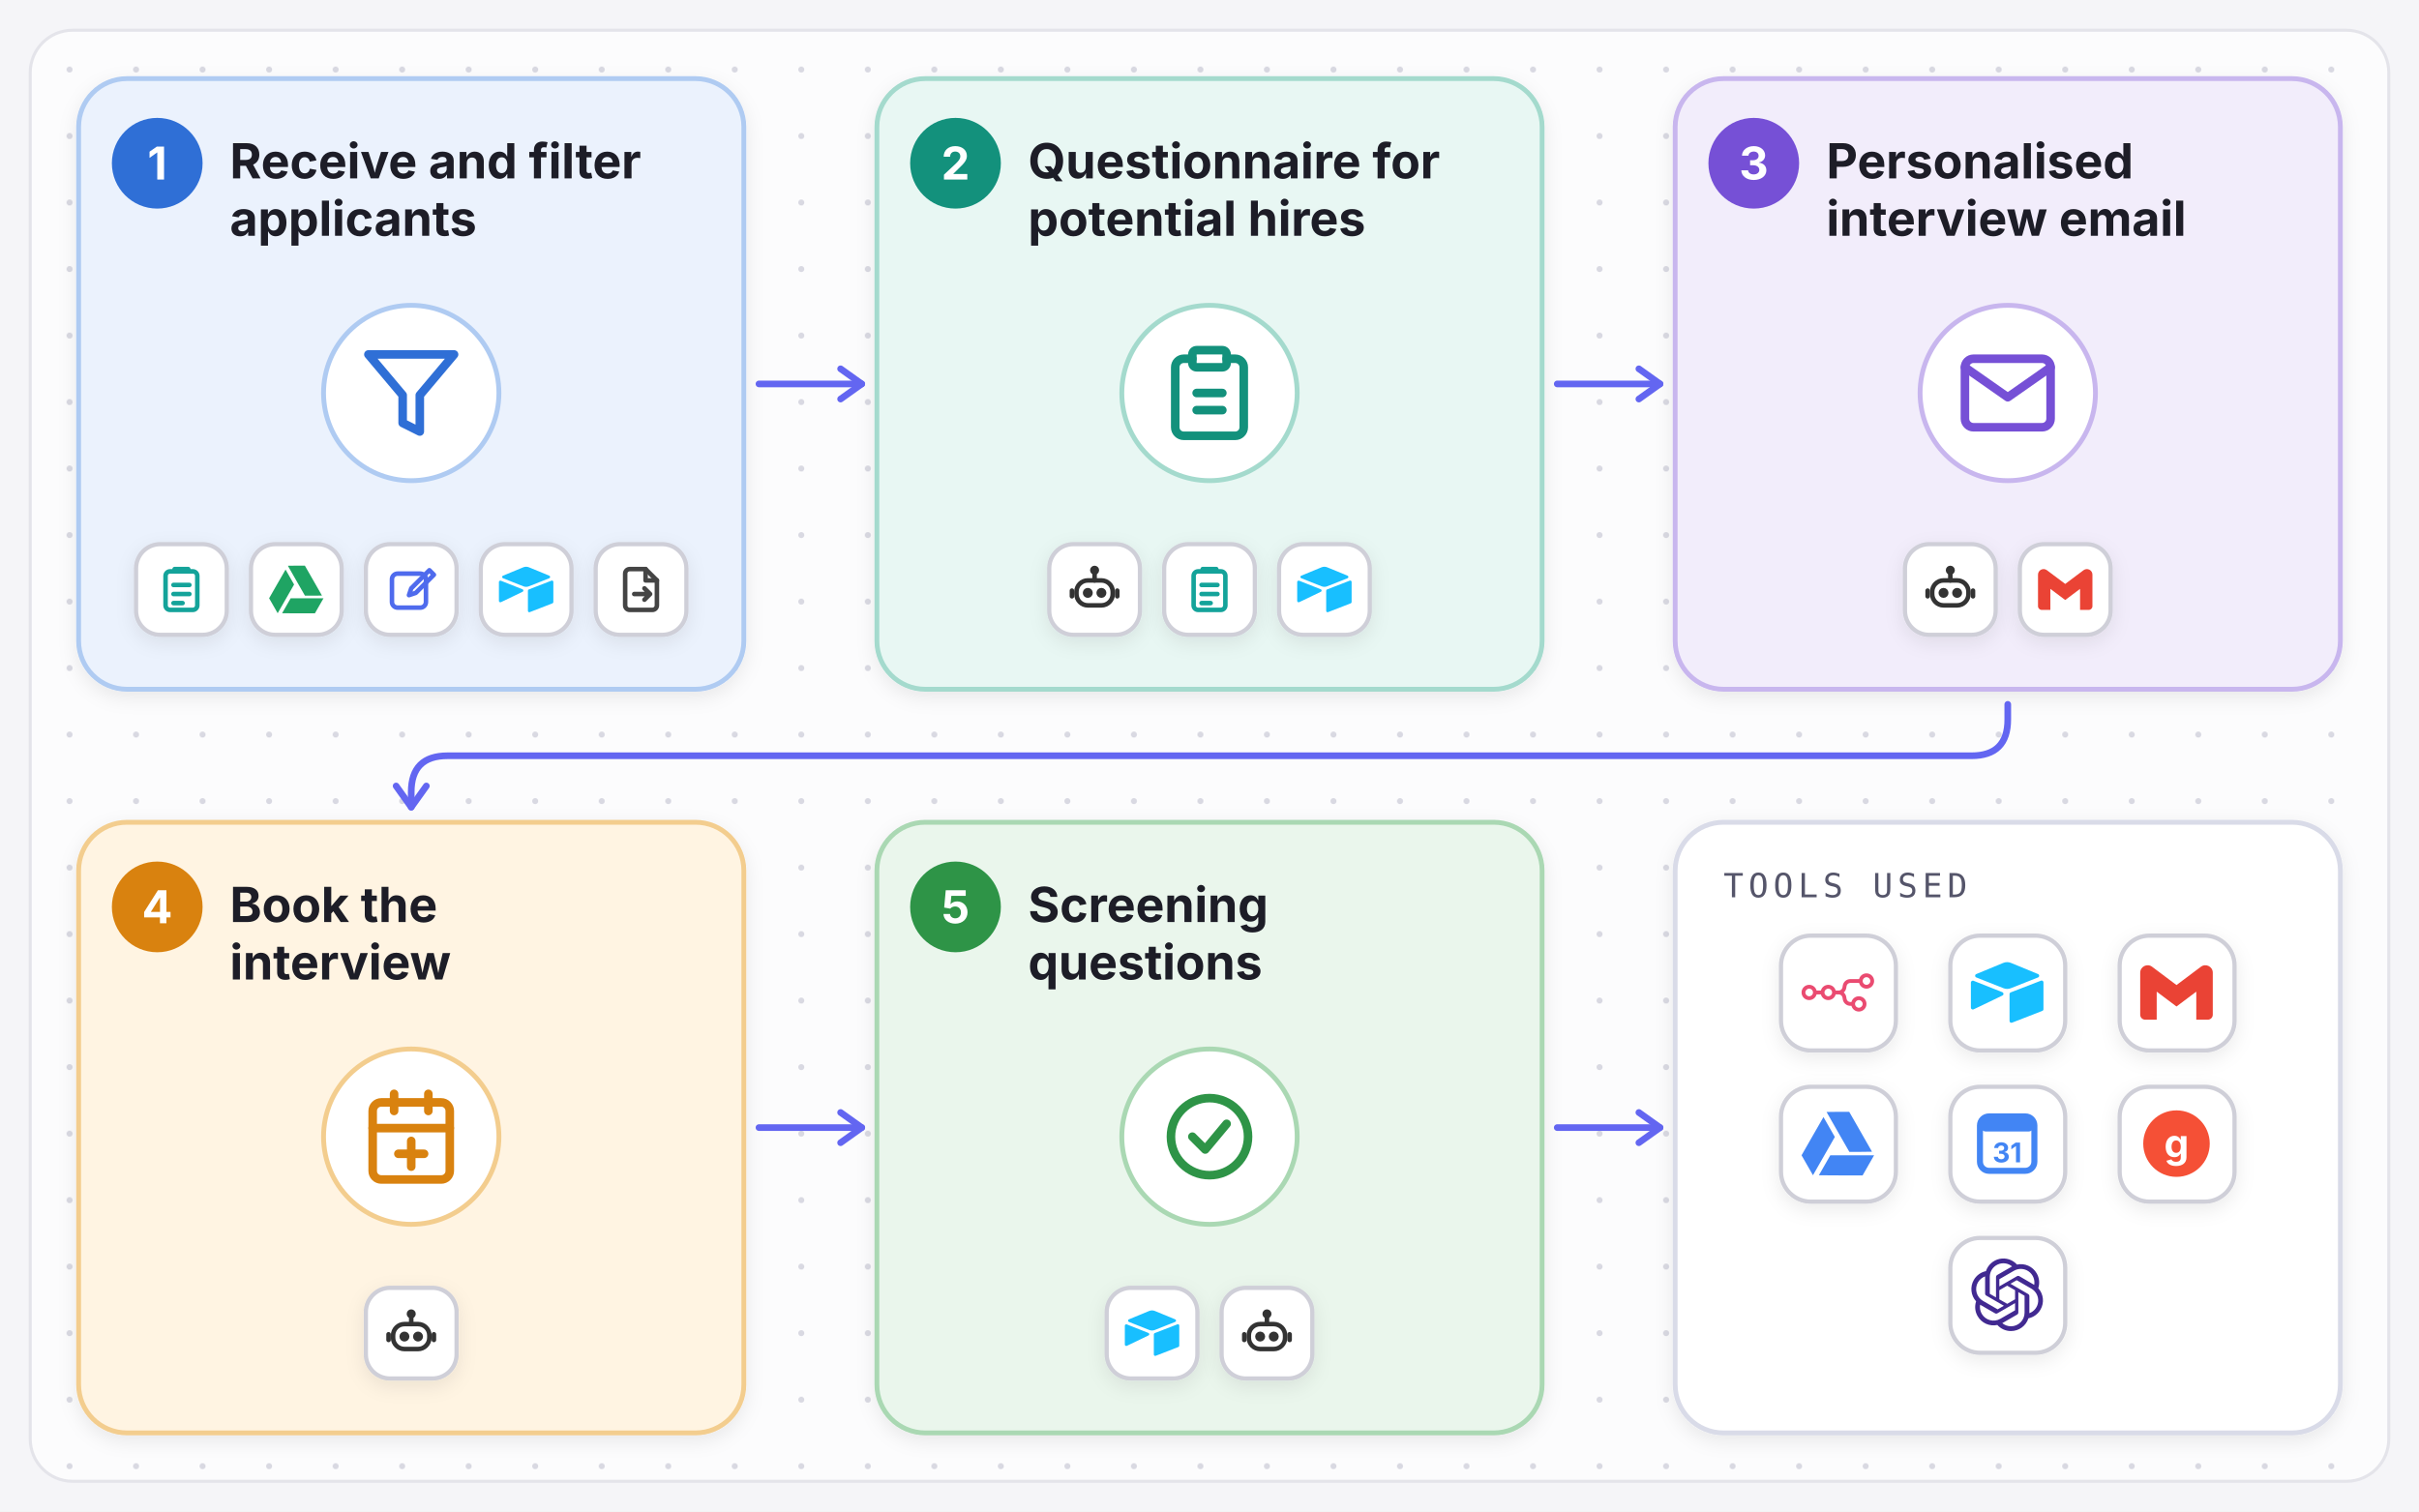
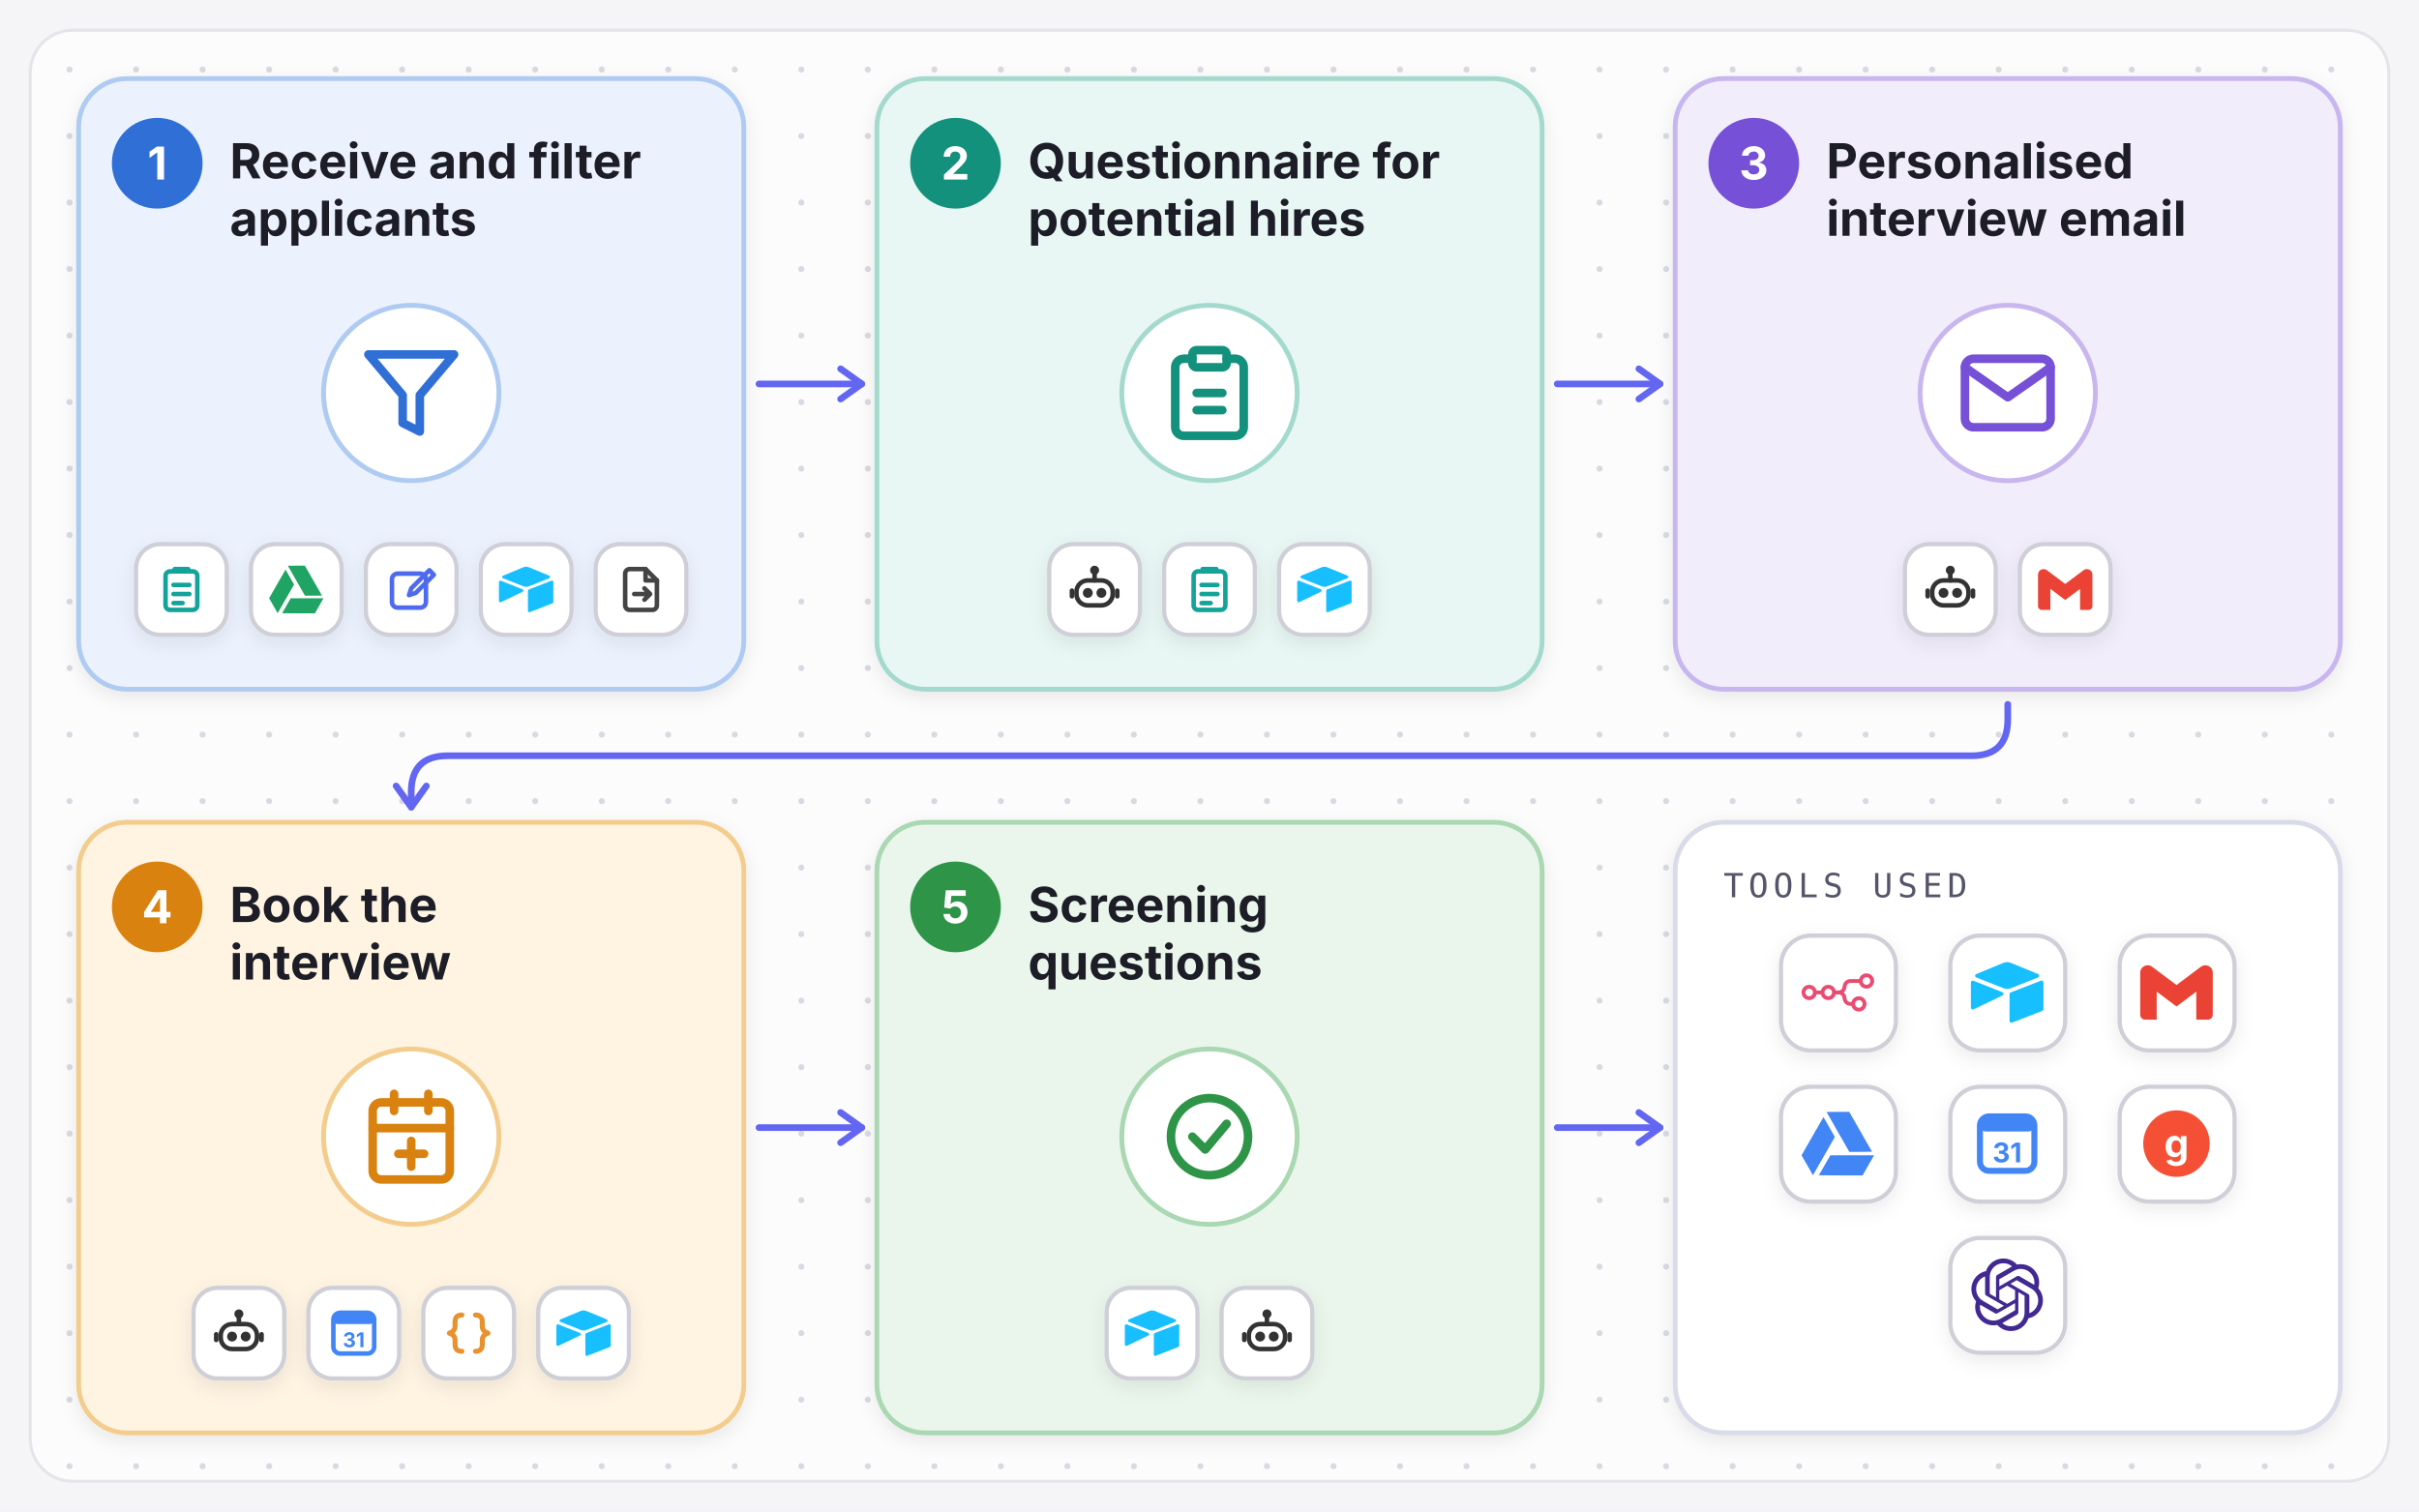
- <svg xmlns="http://www.w3.org/2000/svg" viewBox="0 0 800 500" width="800" height="500" role="img" aria-label="HR Evaluation and Job Posting Assistant with AI: process diagram" data-light="" data-span="3.8" data-nodes="18">
+ <svg xmlns="http://www.w3.org/2000/svg" viewBox="0 0 800 500" width="800" height="500" role="img" aria-label="HR Evaluation and Job Posting Assistant with AI: process diagram" data-light="" data-span="3.8" data-nodes="21">
  <defs>
    <pattern id="dots" width="22" height="22" patternUnits="userSpaceOnUse">
      <rect width="22" height="22" fill="#FCFCFD" />
      <circle cx="1" cy="1" r="1" fill="#d9d9e2" />
    </pattern>
    <filter id="sh" x="-30%" y="-30%" width="160%" height="160%">
      <feDropShadow dx="0" dy="2" stdDeviation="3" flood-color="#000" flood-opacity=".08" />
    </filter>
  </defs>
  <rect width="800" height="500" fill="#F5F5F8" />
  <rect x="10" y="10" width="780" height="480" rx="14" fill="url(#dots)" stroke="#e4e4ea" />
  <g data-t="0.000">
    <g filter="url(#sh)">
      <rect x="26" y="26" width="220.0" height="202" rx="16" fill="#EBF2FD" stroke="#AFCBF2" stroke-width="1.6" />
    </g>
    <circle cx="52" cy="54" r="15" fill="#2F6FD6" />
    <text x="52" y="59.4" text-anchor="middle" font-family="Inter, 'Helvetica Neue', Arial, sans-serif" font-size="15" font-weight="700" fill="#fff">1</text>
    <text x="76" y="59" font-family="Inter, 'Helvetica Neue', Arial, sans-serif" font-size="16" font-weight="700" fill="#1d1d27">Receive and filter</text>
    <text x="76" y="78" font-family="Inter, 'Helvetica Neue', Arial, sans-serif" font-size="16" font-weight="700" fill="#1d1d27">applicants</text>
    <circle cx="136" cy="130" r="29" fill="#fff" stroke="#AFCBF2" stroke-width="1.6" />
    <svg x="119.0" y="113.0" width="34" height="34" viewBox="0 0 24 24" fill="none" stroke="#2F6FD6" stroke-width="2" stroke-linecap="round" stroke-linejoin="round">
      <path d="M22 3H2l8 9.5V19l4 2v-8.5z" />
    </svg>
  </g>
  <g data-t="0.027">
    <g filter="url(#sh)">
      <rect x="45.0" y="180.0" width="30" height="30" rx="8" fill="#fff" stroke="#cfcfd8" stroke-width="1.4" />
    </g>
    <svg x="51.0" y="186.0" width="18" height="18" viewBox="0 0 24 24" fill="none" stroke="#14A39A" stroke-width="2" stroke-linecap="round" stroke-linejoin="round">
      <rect x="5" y="4" width="14" height="17" rx="2" />
      <path d="M9 4V3h6v1" />
      <path d="M8.5 10h7M8.5 14h7M8.5 18h4" />
    </svg>
  </g>
  <g data-t="0.053">
    <g filter="url(#sh)">
      <rect x="83.0" y="180.0" width="30" height="30" rx="8" fill="#fff" stroke="#cfcfd8" stroke-width="1.4" />
    </g>
    <svg x="89.0" y="186.0" width="18" height="18" viewBox="0 0 24 24">
      <path fill="#1FA463" d="M12.01 1.485c-2.082 0-3.754.02-3.743.047.01.02 1.708 3.001 3.774 6.62l3.76 6.574h3.76c2.081 0 3.753-.02 3.742-.047-.005-.02-1.708-3.001-3.775-6.62l-3.76-6.574zm-4.76 1.73a789.828 789.861 0 0 0-3.63 6.319L0 15.868l1.89 3.298 1.885 3.297 3.62-6.335 3.618-6.33-1.88-3.287C8.1 4.704 7.255 3.22 7.25 3.214zm2.259 12.653-.203.348c-.114.198-.96 1.672-1.88 3.287a423.93 423.948 0 0 1-1.698 2.97c-.01.026 3.24.042 7.222.042h7.244l1.796-3.157c.992-1.734 1.85-3.23 1.906-3.323l.104-.167h-7.249z" />
    </svg>
  </g>
  <g data-t="0.080">
    <g filter="url(#sh)">
      <rect x="121.0" y="180.0" width="30" height="30" rx="8" fill="#fff" stroke="#cfcfd8" stroke-width="1.4" />
    </g>
    <svg x="127.0" y="186.0" width="18" height="18" viewBox="0 0 24 24" fill="none" stroke="#4F6BED" stroke-width="2" stroke-linecap="round" stroke-linejoin="round">
      <rect x="3.5" y="5" width="15" height="15" rx="2.5" />
      <path d="M20 3.5l-8 8-1 3 3-1 8-8z" />
    </svg>
  </g>
  <g data-t="0.107">
    <g filter="url(#sh)">
      <rect x="159.0" y="180.0" width="30" height="30" rx="8" fill="#fff" stroke="#cfcfd8" stroke-width="1.4" />
    </g>
    <svg x="165.0" y="186.0" width="18" height="18" viewBox="0 0 24 24">
      <path fill="#18BFFF" d="M11.992 1.966c-.434 0-.87.086-1.28.257L1.779 5.917c-.503.208-.49.908.012 1.116l8.982 3.558a3.266 3.266 0 0 0 2.454 0l8.982-3.558c.503-.196.503-.908.012-1.116l-8.957-3.694a3.255 3.255 0 0 0-1.272-.257zM23.4 8.056a.589.589 0 0 0-.222.045l-10.012 3.877a.612.612 0 0 0-.38.564v8.896a.6.6 0 0 0 .821.552L23.62 18.1a.583.583 0 0 0 .38-.551V8.653a.6.6 0 0 0-.6-.596zM.676 8.095a.644.644 0 0 0-.48.19C.086 8.396 0 8.53 0 8.69v8.355c0 .442.515.737.908.54l6.27-3.006.307-.147 2.969-1.436c.466-.22.43-.908-.061-1.092L.883 8.138a.57.57 0 0 0-.207-.044z" />
    </svg>
  </g>
  <g data-t="0.133">
    <g filter="url(#sh)">
      <rect x="197.0" y="180.0" width="30" height="30" rx="8" fill="#fff" stroke="#cfcfd8" stroke-width="1.4" />
    </g>
    <svg x="203.0" y="186.0" width="18" height="18" viewBox="0 0 24 24" fill="none" stroke="#444" stroke-width="2" stroke-linecap="round" stroke-linejoin="round">
      <path d="M14 3H7a2 2 0 0 0-2 2v14a2 2 0 0 0 2 2h10a2 2 0 0 0 2-2V8z" />
      <path d="M14 3v5h5" />
      <path d="M9 14h7M13.5 11.5L16 14l-2.5 2.5" />
    </svg>
  </g>
  <g data-t="0.160">
    <g filter="url(#sh)">
      <rect x="290" y="26" width="220.0" height="202" rx="16" fill="#E8F7F3" stroke="#A4DACD" stroke-width="1.6" />
    </g>
    <circle cx="316" cy="54" r="15" fill="#13917C" />
    <text x="316" y="59.4" text-anchor="middle" font-family="Inter, 'Helvetica Neue', Arial, sans-serif" font-size="15" font-weight="700" fill="#fff">2</text>
    <text x="340" y="59" font-family="Inter, 'Helvetica Neue', Arial, sans-serif" font-size="16" font-weight="700" fill="#1d1d27">Questionnaire for</text>
    <text x="340" y="78" font-family="Inter, 'Helvetica Neue', Arial, sans-serif" font-size="16" font-weight="700" fill="#1d1d27">potential hires</text>
    <circle cx="400" cy="130" r="29" fill="#fff" stroke="#A4DACD" stroke-width="1.6" />
    <svg x="383.0" y="113.0" width="34" height="34" viewBox="0 0 24 24" fill="none" stroke="#13917C" stroke-width="2" stroke-linecap="round" stroke-linejoin="round">
      <rect x="8" y="2" width="8" height="4" rx="1" />
      <path d="M16 4h2a2 2 0 0 1 2 2v14a2 2 0 0 1-2 2H6a2 2 0 0 1-2-2V6a2 2 0 0 1 2-2h2M9 12h6M9 16h6" />
    </svg>
  </g>
  <g data-t="0.200">
    <g filter="url(#sh)">
      <rect x="347.0" y="180.0" width="30" height="30" rx="8" fill="#fff" stroke="#cfcfd8" stroke-width="1.4" />
    </g>
    <svg x="353.0" y="186.0" width="18" height="18" viewBox="0 0 24 24" fill="none" stroke="#333" stroke-width="2" stroke-linecap="round" stroke-linejoin="round">
      <rect x="4" y="8" width="16" height="11" rx="5" />
      <path d="M12 8V4.5" />
      <circle cx="12" cy="3.5" r="1" />
      <circle cx="9" cy="13.5" r="1.2" fill="#333" />
      <circle cx="15" cy="13.5" r="1.2" fill="#333" />
      <path d="M2 12.5v2.5M22 12.5v2.5" />
    </svg>
  </g>
  <g data-t="0.240">
    <g filter="url(#sh)">
      <rect x="385.0" y="180.0" width="30" height="30" rx="8" fill="#fff" stroke="#cfcfd8" stroke-width="1.4" />
    </g>
    <svg x="391.0" y="186.0" width="18" height="18" viewBox="0 0 24 24" fill="none" stroke="#14A39A" stroke-width="2" stroke-linecap="round" stroke-linejoin="round">
      <rect x="5" y="4" width="14" height="17" rx="2" />
      <path d="M9 4V3h6v1" />
      <path d="M8.5 10h7M8.5 14h7M8.5 18h4" />
    </svg>
  </g>
  <g data-t="0.280">
    <g filter="url(#sh)">
      <rect x="423.0" y="180.0" width="30" height="30" rx="8" fill="#fff" stroke="#cfcfd8" stroke-width="1.4" />
    </g>
    <svg x="429.0" y="186.0" width="18" height="18" viewBox="0 0 24 24">
      <path fill="#18BFFF" d="M11.992 1.966c-.434 0-.87.086-1.28.257L1.779 5.917c-.503.208-.49.908.012 1.116l8.982 3.558a3.266 3.266 0 0 0 2.454 0l8.982-3.558c.503-.196.503-.908.012-1.116l-8.957-3.694a3.255 3.255 0 0 0-1.272-.257zM23.4 8.056a.589.589 0 0 0-.222.045l-10.012 3.877a.612.612 0 0 0-.38.564v8.896a.6.6 0 0 0 .821.552L23.62 18.1a.583.583 0 0 0 .38-.551V8.653a.6.6 0 0 0-.6-.596zM.676 8.095a.644.644 0 0 0-.48.19C.086 8.396 0 8.53 0 8.69v8.355c0 .442.515.737.908.54l6.27-3.006.307-.147 2.969-1.436c.466-.22.43-.908-.061-1.092L.883 8.138a.57.57 0 0 0-.207-.044z" />
    </svg>
  </g>
  <g data-t="0.320">
    <g filter="url(#sh)">
      <rect x="554" y="26" width="220.0" height="202" rx="16" fill="#F2EDFB" stroke="#C8B6EE" stroke-width="1.6" />
    </g>
    <circle cx="580" cy="54" r="15" fill="#7650D6" />
    <text x="580" y="59.4" text-anchor="middle" font-family="Inter, 'Helvetica Neue', Arial, sans-serif" font-size="15" font-weight="700" fill="#fff">3</text>
    <text x="604" y="59" font-family="Inter, 'Helvetica Neue', Arial, sans-serif" font-size="16" font-weight="700" fill="#1d1d27">Personalised</text>
    <text x="604" y="78" font-family="Inter, 'Helvetica Neue', Arial, sans-serif" font-size="16" font-weight="700" fill="#1d1d27">interview email</text>
    <circle cx="664" cy="130" r="29" fill="#fff" stroke="#C8B6EE" stroke-width="1.6" />
    <svg x="647.0" y="113.0" width="34" height="34" viewBox="0 0 24 24" fill="none" stroke="#7650D6" stroke-width="2" stroke-linecap="round" stroke-linejoin="round">
      <rect x="2" y="4" width="20" height="16" rx="2" />
      <path d="m22 6-10 7L2 6" />
    </svg>
  </g>
  <g data-t="0.373">
    <g filter="url(#sh)">
      <rect x="630.0" y="180.0" width="30" height="30" rx="8" fill="#fff" stroke="#cfcfd8" stroke-width="1.4" />
    </g>
    <svg x="636.0" y="186.0" width="18" height="18" viewBox="0 0 24 24" fill="none" stroke="#333" stroke-width="2" stroke-linecap="round" stroke-linejoin="round">
      <rect x="4" y="8" width="16" height="11" rx="5" />
      <path d="M12 8V4.5" />
      <circle cx="12" cy="3.5" r="1" />
      <circle cx="9" cy="13.5" r="1.2" fill="#333" />
      <circle cx="15" cy="13.5" r="1.2" fill="#333" />
      <path d="M2 12.5v2.5M22 12.5v2.5" />
    </svg>
  </g>
  <g data-t="0.427">
    <g filter="url(#sh)">
      <rect x="668.0" y="180.0" width="30" height="30" rx="8" fill="#fff" stroke="#cfcfd8" stroke-width="1.4" />
    </g>
    <svg x="674.0" y="186.0" width="18" height="18" viewBox="0 0 24 24">
      <path fill="#EA4335" d="M24 5.457v13.909c0 .904-.732 1.636-1.636 1.636h-3.819V11.73L12 16.64l-6.545-4.91v9.273H1.636A1.636 1.636 0 0 1 0 19.366V5.457c0-2.023 2.309-3.178 3.927-1.964L5.455 4.64 12 9.548l6.545-4.91 1.528-1.145C21.69 2.28 24 3.434 24 5.457z" />
    </svg>
  </g>
  <g data-t="0.480">
    <g filter="url(#sh)">
      <rect x="26" y="272" width="220.0" height="202" rx="16" fill="#FFF4E2" stroke="#F3CD8E" stroke-width="1.6" />
    </g>
    <circle cx="52" cy="300" r="15" fill="#D9820F" />
    <text x="52" y="305.4" text-anchor="middle" font-family="Inter, 'Helvetica Neue', Arial, sans-serif" font-size="15" font-weight="700" fill="#fff">4</text>
    <text x="76" y="305" font-family="Inter, 'Helvetica Neue', Arial, sans-serif" font-size="16" font-weight="700" fill="#1d1d27">Book the</text>
    <text x="76" y="324" font-family="Inter, 'Helvetica Neue', Arial, sans-serif" font-size="16" font-weight="700" fill="#1d1d27">interview</text>
    <circle cx="136" cy="376" r="29" fill="#fff" stroke="#F3CD8E" stroke-width="1.6" />
    <svg x="119.0" y="359.0" width="34" height="34" viewBox="0 0 24 24" fill="none" stroke="#D9820F" stroke-width="2" stroke-linecap="round" stroke-linejoin="round">
      <rect x="3" y="4" width="18" height="18" rx="2" />
      <path d="M16 2v4M8 2v4M3 10h18M12 13v6M9 16h6" />
    </svg>
  </g>
-   <g data-t="0.560">
-     <g filter="url(#sh)">
-       <rect x="121.0" y="426.0" width="30" height="30" rx="8" fill="#fff" stroke="#cfcfd8" stroke-width="1.4" />
-     </g>
-     <svg x="127.0" y="432.0" width="18" height="18" viewBox="0 0 24 24" fill="none" stroke="#333" stroke-width="2" stroke-linecap="round" stroke-linejoin="round">
+   <g data-t="0.512">
+     <g filter="url(#sh)">
+       <rect x="64.0" y="426.0" width="30" height="30" rx="8" fill="#fff" stroke="#cfcfd8" stroke-width="1.4" />
+     </g>
+     <svg x="70.0" y="432.0" width="18" height="18" viewBox="0 0 24 24" fill="none" stroke="#333" stroke-width="2" stroke-linecap="round" stroke-linejoin="round">
      <rect x="4" y="8" width="16" height="11" rx="5" />
      <path d="M12 8V4.5" />
      <circle cx="12" cy="3.5" r="1" />
      <circle cx="9" cy="13.5" r="1.2" fill="#333" />
      <circle cx="15" cy="13.5" r="1.2" fill="#333" />
      <path d="M2 12.5v2.5M22 12.5v2.5" />
+     </svg>
+   </g>
+   <g data-t="0.544">
+     <g filter="url(#sh)">
+       <rect x="102.0" y="426.0" width="30" height="30" rx="8" fill="#fff" stroke="#cfcfd8" stroke-width="1.4" />
+     </g>
+     <svg x="108.0" y="432.0" width="18" height="18" viewBox="0 0 24 24">
+       <rect x="3" y="3" width="18" height="18" rx="3" fill="#fff" stroke="#4285F4" stroke-width="2" />
+       <rect x="3" y="3" width="18" height="5" rx="2" fill="#4285F4" />
+       <text x="12" y="18.2" font-size="9" font-weight="700" text-anchor="middle" fill="#4285F4" font-family="Inter">31</text>
+     </svg>
+   </g>
+   <g data-t="0.576">
+     <g filter="url(#sh)">
+       <rect x="140.0" y="426.0" width="30" height="30" rx="8" fill="#fff" stroke="#cfcfd8" stroke-width="1.4" />
+     </g>
+     <svg x="146.0" y="432.0" width="18" height="18" viewBox="0 0 24 24" fill="none" stroke="#E8912D" stroke-width="2.2" stroke-linecap="round" stroke-linejoin="round">
+       <path d="M9 4c-2 0-3 1-3 3v2c0 1.5-1 2.5-2.5 3C5 12.5 6 13.5 6 15v2c0 2 1 3 3 3" />
+       <path d="M15 4c2 0 3 1 3 3v2c0 1.5 1 2.5 2.5 3-1.5.5-2.5 1.5-2.5 3v2c0 2-1 3-3 3" />
+     </svg>
+   </g>
+   <g data-t="0.608">
+     <g filter="url(#sh)">
+       <rect x="178.0" y="426.0" width="30" height="30" rx="8" fill="#fff" stroke="#cfcfd8" stroke-width="1.4" />
+     </g>
+     <svg x="184.0" y="432.0" width="18" height="18" viewBox="0 0 24 24">
+       <path fill="#18BFFF" d="M11.992 1.966c-.434 0-.87.086-1.28.257L1.779 5.917c-.503.208-.49.908.012 1.116l8.982 3.558a3.266 3.266 0 0 0 2.454 0l8.982-3.558c.503-.196.503-.908.012-1.116l-8.957-3.694a3.255 3.255 0 0 0-1.272-.257zM23.4 8.056a.589.589 0 0 0-.222.045l-10.012 3.877a.612.612 0 0 0-.38.564v8.896a.6.6 0 0 0 .821.552L23.62 18.1a.583.583 0 0 0 .38-.551V8.653a.6.6 0 0 0-.6-.596zM.676 8.095a.644.644 0 0 0-.48.19C.086 8.396 0 8.53 0 8.69v8.355c0 .442.515.737.908.54l6.27-3.006.307-.147 2.969-1.436c.466-.22.43-.908-.061-1.092L.883 8.138a.57.57 0 0 0-.207-.044z" />
    </svg>
  </g>
  <g data-t="0.640">
    <g filter="url(#sh)">
      <rect x="290" y="272" width="220.0" height="202" rx="16" fill="#EAF6EC" stroke="#AAD8B3" stroke-width="1.6" />
    </g>
    <circle cx="316" cy="300" r="15" fill="#2E9447" />
    <text x="316" y="305.4" text-anchor="middle" font-family="Inter, 'Helvetica Neue', Arial, sans-serif" font-size="15" font-weight="700" fill="#fff">5</text>
    <text x="340" y="305" font-family="Inter, 'Helvetica Neue', Arial, sans-serif" font-size="16" font-weight="700" fill="#1d1d27">Screening</text>
    <text x="340" y="324" font-family="Inter, 'Helvetica Neue', Arial, sans-serif" font-size="16" font-weight="700" fill="#1d1d27">questions</text>
    <circle cx="400" cy="376" r="29" fill="#fff" stroke="#AAD8B3" stroke-width="1.6" />
    <svg x="383.0" y="359.0" width="34" height="34" viewBox="0 0 24 24" fill="none" stroke="#2E9447" stroke-width="2" stroke-linecap="round" stroke-linejoin="round">
      <circle cx="12" cy="12" r="9" />
      <path d="m8 12 3 3 5-6" />
    </svg>
  </g>
  <g data-t="0.693">
    <g filter="url(#sh)">
      <rect x="366.0" y="426.0" width="30" height="30" rx="8" fill="#fff" stroke="#cfcfd8" stroke-width="1.4" />
    </g>
    <svg x="372.0" y="432.0" width="18" height="18" viewBox="0 0 24 24">
      <path fill="#18BFFF" d="M11.992 1.966c-.434 0-.87.086-1.28.257L1.779 5.917c-.503.208-.49.908.012 1.116l8.982 3.558a3.266 3.266 0 0 0 2.454 0l8.982-3.558c.503-.196.503-.908.012-1.116l-8.957-3.694a3.255 3.255 0 0 0-1.272-.257zM23.4 8.056a.589.589 0 0 0-.222.045l-10.012 3.877a.612.612 0 0 0-.38.564v8.896a.6.6 0 0 0 .821.552L23.62 18.1a.583.583 0 0 0 .38-.551V8.653a.6.6 0 0 0-.6-.596zM.676 8.095a.644.644 0 0 0-.48.19C.086 8.396 0 8.53 0 8.69v8.355c0 .442.515.737.908.54l6.27-3.006.307-.147 2.969-1.436c.466-.22.43-.908-.061-1.092L.883 8.138a.57.57 0 0 0-.207-.044z" />
    </svg>
  </g>
  <g data-t="0.747">
    <g filter="url(#sh)">
      <rect x="404.0" y="426.0" width="30" height="30" rx="8" fill="#fff" stroke="#cfcfd8" stroke-width="1.4" />
    </g>
    <svg x="410.0" y="432.0" width="18" height="18" viewBox="0 0 24 24" fill="none" stroke="#333" stroke-width="2" stroke-linecap="round" stroke-linejoin="round">
      <rect x="4" y="8" width="16" height="11" rx="5" />
      <path d="M12 8V4.5" />
      <circle cx="12" cy="3.5" r="1" />
      <circle cx="9" cy="13.5" r="1.2" fill="#333" />
      <circle cx="15" cy="13.5" r="1.2" fill="#333" />
      <path d="M2 12.5v2.5M22 12.5v2.5" />
    </svg>
  </g>
  <path data-t="0.140" d="M251,127 L285,127" fill="none" stroke="#6366f1" stroke-width="2.2" stroke-linecap="round" stroke-linejoin="round" />
  <path data-t="0.140" d="M278,122 L285,127 L278,132" fill="none" stroke="#6366f1" stroke-width="2.2" stroke-linecap="round" stroke-linejoin="round" />
  <path data-t="0.300" d="M515,127 L549,127" fill="none" stroke="#6366f1" stroke-width="2.2" stroke-linecap="round" stroke-linejoin="round" />
  <path data-t="0.300" d="M542,122 L549,127 L542,132" fill="none" stroke="#6366f1" stroke-width="2.2" stroke-linecap="round" stroke-linejoin="round" />
  <path data-t="0.460" d="M664,233 L664,238 Q664,250 652,250 L148,250 Q136,250 136,262 L136,267" fill="none" stroke="#6366f1" stroke-width="2.2" stroke-linecap="round" stroke-linejoin="round" />
  <path data-t="0.460" d="M131,260 L136,267 L141,260" fill="none" stroke="#6366f1" stroke-width="2.2" stroke-linecap="round" stroke-linejoin="round" />
  <path data-t="0.620" d="M251,373 L285,373" fill="none" stroke="#6366f1" stroke-width="2.2" stroke-linecap="round" stroke-linejoin="round" />
  <path data-t="0.620" d="M278,368 L285,373 L278,378" fill="none" stroke="#6366f1" stroke-width="2.2" stroke-linecap="round" stroke-linejoin="round" />
  <path data-t="0.780" d="M515,373 L549,373" fill="none" stroke="#6366f1" stroke-width="2.2" stroke-linecap="round" stroke-linejoin="round" />
  <path data-t="0.780" d="M542,368 L549,373 L542,378" fill="none" stroke="#6366f1" stroke-width="2.2" stroke-linecap="round" stroke-linejoin="round" />
  <g data-t="0.800">
    <g filter="url(#sh)">
      <rect x="554" y="272" width="220" height="202" rx="16" fill="#fff" stroke="#d9dbe8" stroke-width="1.6" />
    </g>
    <text x="570" y="296.8" font-family="'DejaVu Sans Mono', ui-monospace, monospace" font-size="11" letter-spacing="1.6" fill="#55556a">TOOLS USED</text>
  </g>
  <g data-t="0.825">
    <g filter="url(#sh)">
      <rect x="589.0" y="309.5" width="38" height="38" rx="9.88" fill="#fff" stroke="#cfcfd8" stroke-width="1.4" />
    </g>
    <svg x="595.8" y="316.3" width="24" height="24" viewBox="0 0 24 24">
      <path fill="#EA4B71" d="M21.474 5.684c-1.177 0-2.166.805-2.447 1.895h-2.896c-1.235 0-2.289.893-2.492 2.111l-.104.623a1.263 1.263 0 0 1-1.246 1.056H11.289c-.281-1.09-1.27-1.895-2.447-1.895s-2.166.805-2.447 1.895H4.973c-.281-1.09-1.27-1.895-2.447-1.895C1.131 9.474 0 10.605 0 12s1.131 2.526 2.526 2.526c1.177 0 2.166-.805 2.447-1.895h1.422c.28 1.09 1.27 1.895 2.447 1.895 1.177 0 2.166-.805 2.447-1.895h1.001a1.263 1.263 0 0 1 1.246 1.056l.104.623c.203 1.218 1.257 2.111 2.492 2.111h.369c.28 1.089 1.27 1.895 2.447 1.895 1.395 0 2.526-1.131 2.526-2.526s-1.131-2.526-2.526-2.526c-1.177 0-2.166.805-2.447 1.895h-.369a1.263 1.263 0 0 1-1.246-1.056l-.104-.623A2.52 2.52 0 0 0 13.961 12a2.52 2.52 0 0 0 .821-1.479l.104-.623a1.263 1.263 0 0 1 1.246-1.056h2.896c.281 1.09 1.27 1.895 2.447 1.895 1.395 0 2.526-1.131 2.526-2.526s-1.131-2.526-2.526-2.526m0 1.263a1.263 1.263 0 0 1 1.263 1.263 1.263 1.263 0 0 1-1.263 1.263 1.263 1.263 0 0 1-1.263-1.263 1.263 1.263 0 0 1 1.263-1.263M2.526 10.737A1.263 1.263 0 0 1 3.789 12a1.263 1.263 0 0 1-1.263 1.263A1.263 1.263 0 0 1 1.263 12a1.263 1.263 0 0 1 1.263-1.263m6.316 0A1.263 1.263 0 0 1 10.105 12a1.263 1.263 0 0 1-1.263 1.263A1.263 1.263 0 0 1 7.579 12a1.263 1.263 0 0 1 1.263-1.263m10.105 3.789a1.263 1.263 0 0 1 1.263 1.263 1.263 1.263 0 0 1-1.263 1.263 1.263 1.263 0 0 1-1.263-1.263 1.263 1.263 0 0 1 1.263-1.263" />
    </svg>
  </g>
  <g data-t="0.850">
    <g filter="url(#sh)">
      <rect x="645.0" y="309.5" width="38" height="38" rx="9.88" fill="#fff" stroke="#cfcfd8" stroke-width="1.4" />
    </g>
    <svg x="651.8" y="316.3" width="24" height="24" viewBox="0 0 24 24">
      <path fill="#18BFFF" d="M11.992 1.966c-.434 0-.87.086-1.28.257L1.779 5.917c-.503.208-.49.908.012 1.116l8.982 3.558a3.266 3.266 0 0 0 2.454 0l8.982-3.558c.503-.196.503-.908.012-1.116l-8.957-3.694a3.255 3.255 0 0 0-1.272-.257zM23.4 8.056a.589.589 0 0 0-.222.045l-10.012 3.877a.612.612 0 0 0-.38.564v8.896a.6.6 0 0 0 .821.552L23.62 18.1a.583.583 0 0 0 .38-.551V8.653a.6.6 0 0 0-.6-.596zM.676 8.095a.644.644 0 0 0-.48.19C.086 8.396 0 8.53 0 8.69v8.355c0 .442.515.737.908.54l6.27-3.006.307-.147 2.969-1.436c.466-.22.43-.908-.061-1.092L.883 8.138a.57.57 0 0 0-.207-.044z" />
    </svg>
  </g>
  <g data-t="0.875">
    <g filter="url(#sh)">
      <rect x="701.0" y="309.5" width="38" height="38" rx="9.88" fill="#fff" stroke="#cfcfd8" stroke-width="1.4" />
    </g>
    <svg x="707.8" y="316.3" width="24" height="24" viewBox="0 0 24 24">
      <path fill="#EA4335" d="M24 5.457v13.909c0 .904-.732 1.636-1.636 1.636h-3.819V11.73L12 16.64l-6.545-4.91v9.273H1.636A1.636 1.636 0 0 1 0 19.366V5.457c0-2.023 2.309-3.178 3.927-1.964L5.455 4.64 12 9.548l6.545-4.91 1.528-1.145C21.69 2.28 24 3.434 24 5.457z" />
    </svg>
  </g>
  <g data-t="0.900">
    <g filter="url(#sh)">
      <rect x="589.0" y="359.5" width="38" height="38" rx="9.88" fill="#fff" stroke="#cfcfd8" stroke-width="1.4" />
    </g>
    <svg x="595.8" y="366.3" width="24" height="24" viewBox="0 0 24 24">
      <path fill="#4285F4" d="M12.01 1.485c-2.082 0-3.754.02-3.743.047.01.02 1.708 3.001 3.774 6.62l3.76 6.574h3.76c2.081 0 3.753-.02 3.742-.047-.005-.02-1.708-3.001-3.775-6.62l-3.76-6.574zm-4.76 1.73a789.828 789.861 0 0 0-3.63 6.319L0 15.868l1.89 3.298 1.885 3.297 3.62-6.335 3.618-6.33-1.88-3.287C8.1 4.704 7.255 3.22 7.25 3.214zm2.259 12.653-.203.348c-.114.198-.96 1.672-1.88 3.287a423.93 423.948 0 0 1-1.698 2.97c-.01.026 3.24.042 7.222.042h7.244l1.796-3.157c.992-1.734 1.85-3.23 1.906-3.323l.104-.167h-7.249z" />
    </svg>
  </g>
  <g data-t="0.925">
    <g filter="url(#sh)">
      <rect x="645.0" y="359.5" width="38" height="38" rx="9.88" fill="#fff" stroke="#cfcfd8" stroke-width="1.4" />
    </g>
    <svg x="651.8" y="366.3" width="24" height="24" viewBox="0 0 24 24">
      <rect x="3" y="3" width="18" height="18" rx="3" fill="#fff" stroke="#4285F4" stroke-width="2" />
      <rect x="3" y="3" width="18" height="5" rx="2" fill="#4285F4" />
      <text x="12" y="18.2" font-size="9" font-weight="700" text-anchor="middle" fill="#4285F4" font-family="Inter">31</text>
    </svg>
  </g>
  <g data-t="0.950">
    <g filter="url(#sh)">
      <rect x="701.0" y="359.5" width="38" height="38" rx="9.88" fill="#fff" stroke="#cfcfd8" stroke-width="1.4" />
    </g>
    <svg x="707.8" y="366.3" width="24" height="24" viewBox="0 0 24 24">
      <circle cx="12" cy="12" r="11" fill="#F55036" />
      <text x="12" y="16.6" font-size="13" font-weight="700" text-anchor="middle" fill="#fff" font-family="Inter">g</text>
    </svg>
  </g>
  <g data-t="0.975">
    <g filter="url(#sh)">
      <rect x="645.0" y="409.5" width="38" height="38" rx="9.88" fill="#fff" stroke="#cfcfd8" stroke-width="1.4" />
    </g>
    <svg x="651.8" y="416.3" width="24" height="24" viewBox="0 0 24 24">
      <path fill="#412991" d="M22.282 9.821a5.985 5.985 0 0 0-.516-4.911 6.046 6.046 0 0 0-6.51-2.9A6.065 6.065 0 0 0 4.981 4.182a5.985 5.985 0 0 0-3.998 2.9 6.046 6.046 0 0 0 .743 7.097 5.98 5.98 0 0 0 .511 4.911 6.051 6.051 0 0 0 6.515 2.9A5.985 5.985 0 0 0 13.26 24a6.056 6.056 0 0 0 5.772-4.206 5.989 5.989 0 0 0 3.998-2.9 6.056 6.056 0 0 0-.748-7.073zm-9.022 12.608a4.476 4.476 0 0 1-2.876-1.041l.142-.08 4.778-2.758a.795.795 0 0 0 .393-.681v-6.737l2.02 1.169a.071.071 0 0 1 .038.052v5.583a4.504 4.504 0 0 1-4.495 4.494zm-9.661-4.125a4.471 4.471 0 0 1-.535-3.014l.142.085 4.783 2.758a.771.771 0 0 0 .781 0l5.843-3.369v2.332a.08.08 0 0 1-.033.061L9.74 19.95a4.499 4.499 0 0 1-6.141-1.646zM2.341 7.896a4.485 4.485 0 0 1 2.365-1.973V11.6a.766.766 0 0 0 .388.676l5.814 3.354-2.02 1.169a.076.076 0 0 1-.071 0l-4.83-2.787A4.504 4.504 0 0 1 2.341 7.872zm16.596 3.856L13.104 8.364 15.119 7.2a.076.076 0 0 1 .071 0l4.83 2.791a4.494 4.494 0 0 1-.676 8.104v-5.677a.79.79 0 0 0-.407-.667zm2.011-3.023l-.142-.085-4.774-2.782a.776.776 0 0 0-.785 0L9.409 9.23V6.897a.066.066 0 0 1 .028-.061l4.83-2.787a4.499 4.499 0 0 1 6.68 4.66zM8.306 12.863l-2.02-1.164a.08.08 0 0 1-.038-.057V6.074a4.499 4.499 0 0 1 7.376-3.454l-.142.081L8.704 5.459a.795.795 0 0 0-.393.681zm1.098-2.365l2.602-1.5 2.607 1.5v2.999l-2.597 1.5-2.607-1.5Z" />
    </svg>
  </g>
</svg>
